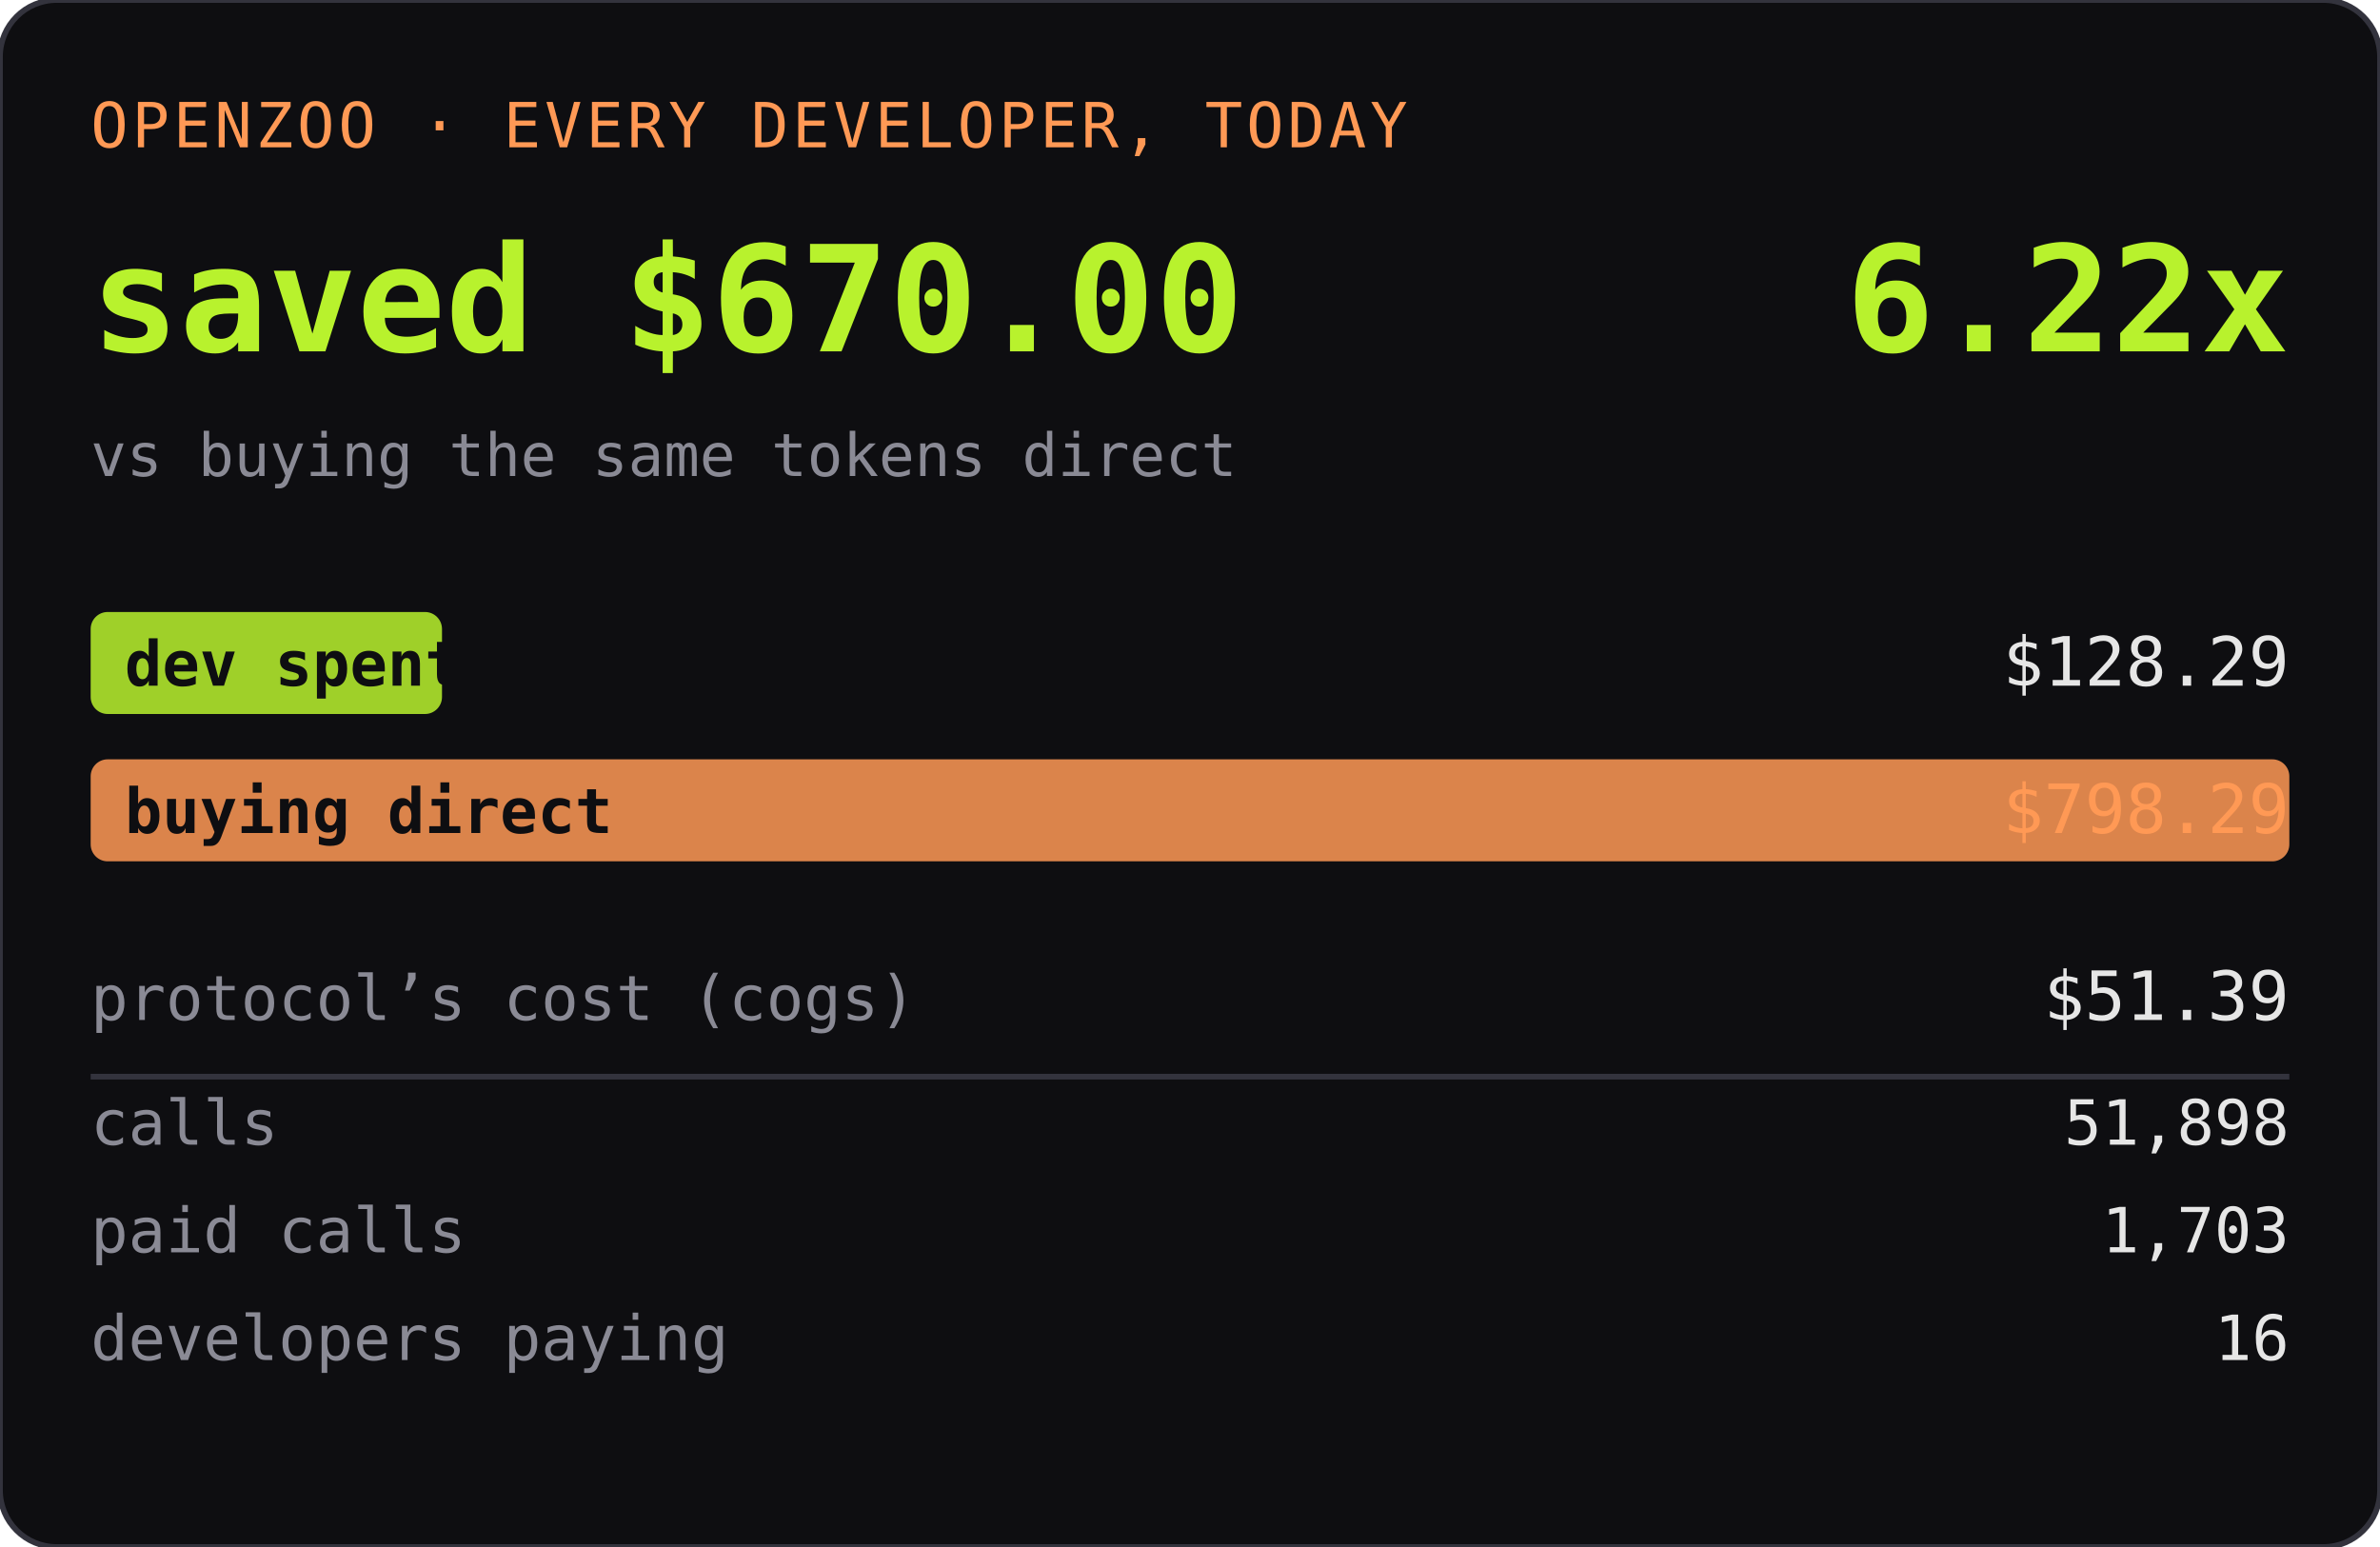
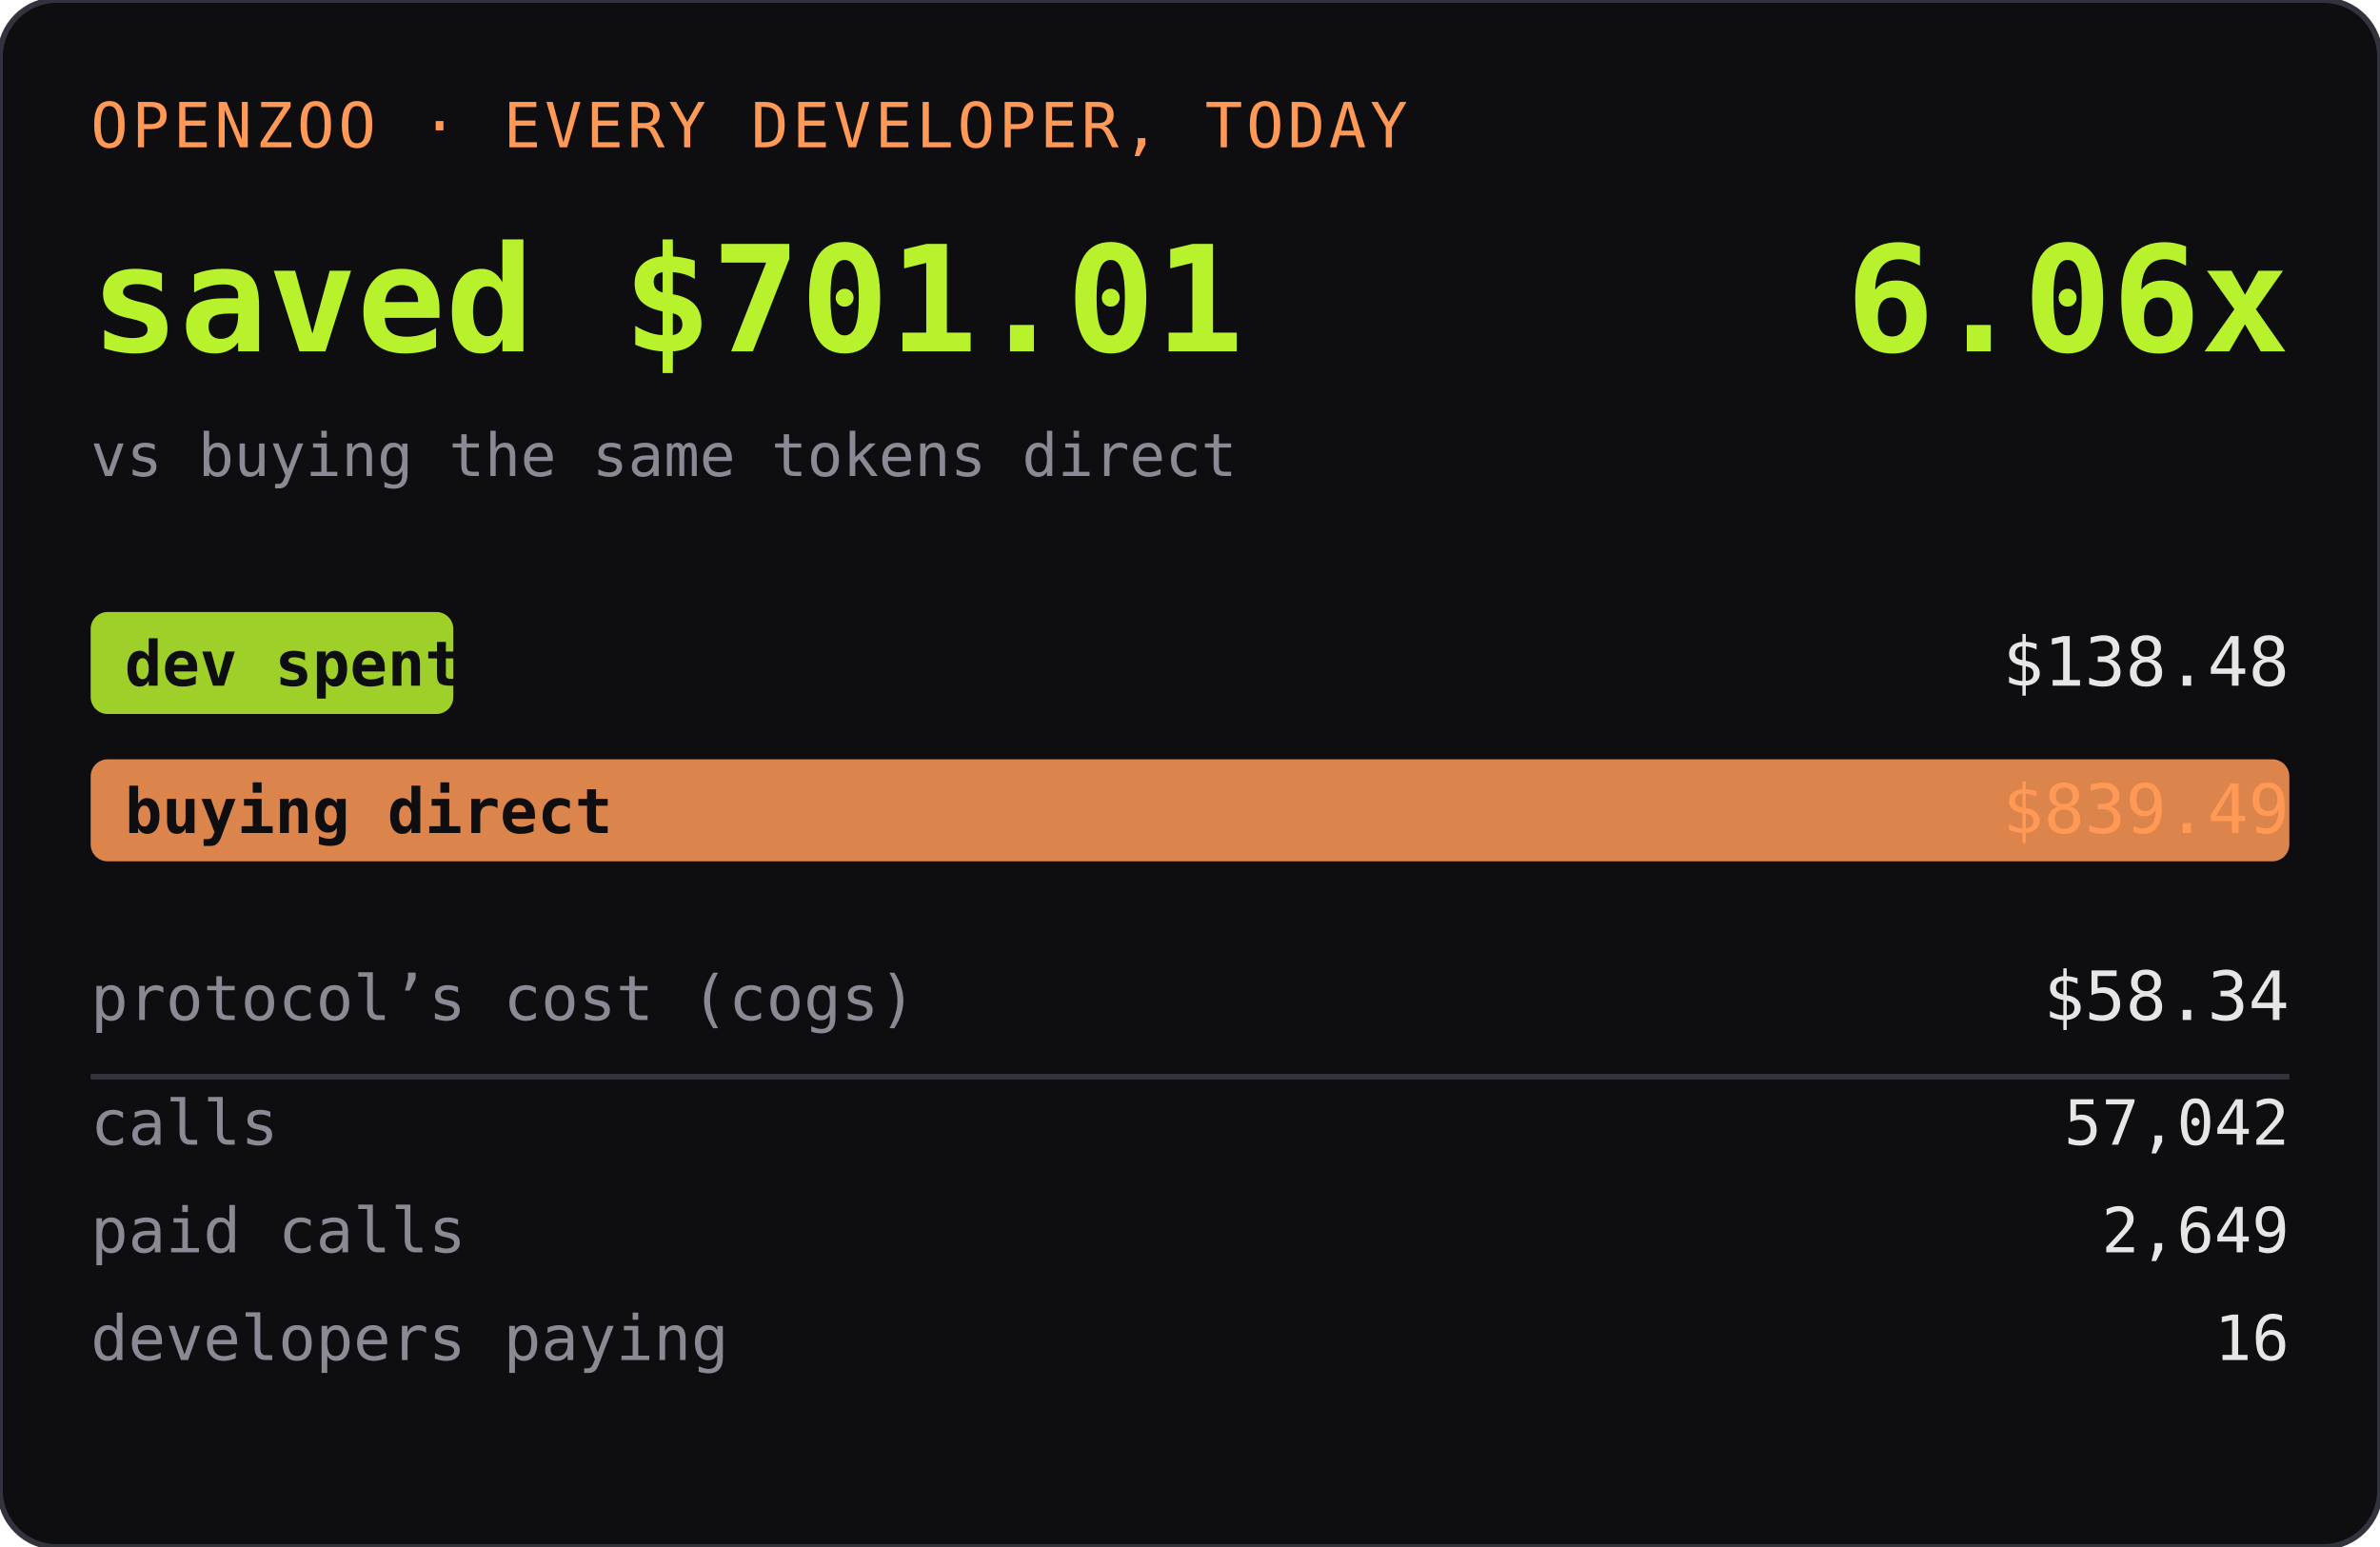
<svg xmlns="http://www.w3.org/2000/svg" width="420" height="273" role="img" aria-label="OPENZOO · EVERY DEVELOPER, TODAY">
  <rect width="420" height="273" rx="10" fill="#0e0e11" />
  <rect width="420" height="273" rx="10" fill="none" stroke="#33333d" />
  <text x="16" y="26" font-family="ui-monospace,SFMono-Regular,Menlo,monospace" font-size="11" fill="#ff9955" letter-spacing="0.06em">OPENZOO · EVERY DEVELOPER, TODAY</text>
-   <text x="16" y="62" font-family="ui-monospace,SFMono-Regular,Menlo,monospace" font-size="26" font-weight="600" fill="#b8f22d">saved $670.00</text>
-   <text x="404" y="62" text-anchor="end" font-family="ui-monospace,SFMono-Regular,Menlo,monospace" font-size="26" font-weight="600" fill="#b8f22d">6.22x</text>
+   <text x="16" y="62" font-family="ui-monospace,SFMono-Regular,Menlo,monospace" font-size="26" font-weight="600" fill="#b8f22d">saved $701.01</text>
+   <text x="404" y="62" text-anchor="end" font-family="ui-monospace,SFMono-Regular,Menlo,monospace" font-size="26" font-weight="600" fill="#b8f22d">6.06x</text>
  <text x="16" y="84" font-family="ui-monospace,SFMono-Regular,Menlo,monospace" font-size="10.5" fill="#8a8a95">vs buying the same tokens direct</text>
-   <rect x="16" y="108" width="62" height="18" rx="3" fill="#b8f22d" opacity="0.85" />
+   <rect x="16" y="108" width="64" height="18" rx="3" fill="#b8f22d" opacity="0.85" />
  <text x="22" y="121" font-family="ui-monospace,SFMono-Regular,Menlo,monospace" font-size="11" fill="#0e0e11" font-weight="600">dev spent</text>
-   <text x="404" y="121" text-anchor="end" font-family="ui-monospace,SFMono-Regular,Menlo,monospace" font-size="12" fill="#e6e6e6">$128.29</text>
+   <text x="404" y="121" text-anchor="end" font-family="ui-monospace,SFMono-Regular,Menlo,monospace" font-size="12" fill="#e6e6e6">$138.48</text>
  <rect x="16" y="134" width="388" height="18" rx="3" fill="#ff9955" opacity="0.85" />
  <text x="22" y="147" font-family="ui-monospace,SFMono-Regular,Menlo,monospace" font-size="11" fill="#0e0e11" font-weight="600">buying direct</text>
-   <text x="404" y="147" text-anchor="end" font-family="ui-monospace,SFMono-Regular,Menlo,monospace" font-size="12" fill="#ff9955">$798.29</text>
+   <text x="404" y="147" text-anchor="end" font-family="ui-monospace,SFMono-Regular,Menlo,monospace" font-size="12" fill="#ff9955">$839.49</text>
  <text x="16" y="180" font-family="ui-monospace,SFMono-Regular,Menlo,monospace" font-size="11" fill="#8a8a95">protocol’s cost (cogs)</text>
-   <text x="404" y="180" text-anchor="end" font-family="ui-monospace,SFMono-Regular,Menlo,monospace" font-size="12" fill="#e6e6e6">$51.39</text>
+   <text x="404" y="180" text-anchor="end" font-family="ui-monospace,SFMono-Regular,Menlo,monospace" font-size="12" fill="#e6e6e6">$58.34</text>
  <line x1="16" y1="190" x2="404" y2="190" stroke="#33333d" />
  <text x="16" y="202" font-family="ui-monospace,SFMono-Regular,Menlo,monospace" font-size="11" fill="#8a8a95">calls</text>
-   <text x="404" y="202" text-anchor="end" font-family="ui-monospace,SFMono-Regular,Menlo,monospace" font-size="11" fill="#e6e6e6">51,898</text>
+   <text x="404" y="202" text-anchor="end" font-family="ui-monospace,SFMono-Regular,Menlo,monospace" font-size="11" fill="#e6e6e6">57,042</text>
  <text x="16" y="221" font-family="ui-monospace,SFMono-Regular,Menlo,monospace" font-size="11" fill="#8a8a95">paid calls</text>
-   <text x="404" y="221" text-anchor="end" font-family="ui-monospace,SFMono-Regular,Menlo,monospace" font-size="11" fill="#e6e6e6">1,703</text>
+   <text x="404" y="221" text-anchor="end" font-family="ui-monospace,SFMono-Regular,Menlo,monospace" font-size="11" fill="#e6e6e6">2,649</text>
  <text x="16" y="240" font-family="ui-monospace,SFMono-Regular,Menlo,monospace" font-size="11" fill="#8a8a95">developers paying</text>
  <text x="404" y="240" text-anchor="end" font-family="ui-monospace,SFMono-Regular,Menlo,monospace" font-size="11" fill="#e6e6e6">16</text>
</svg>
